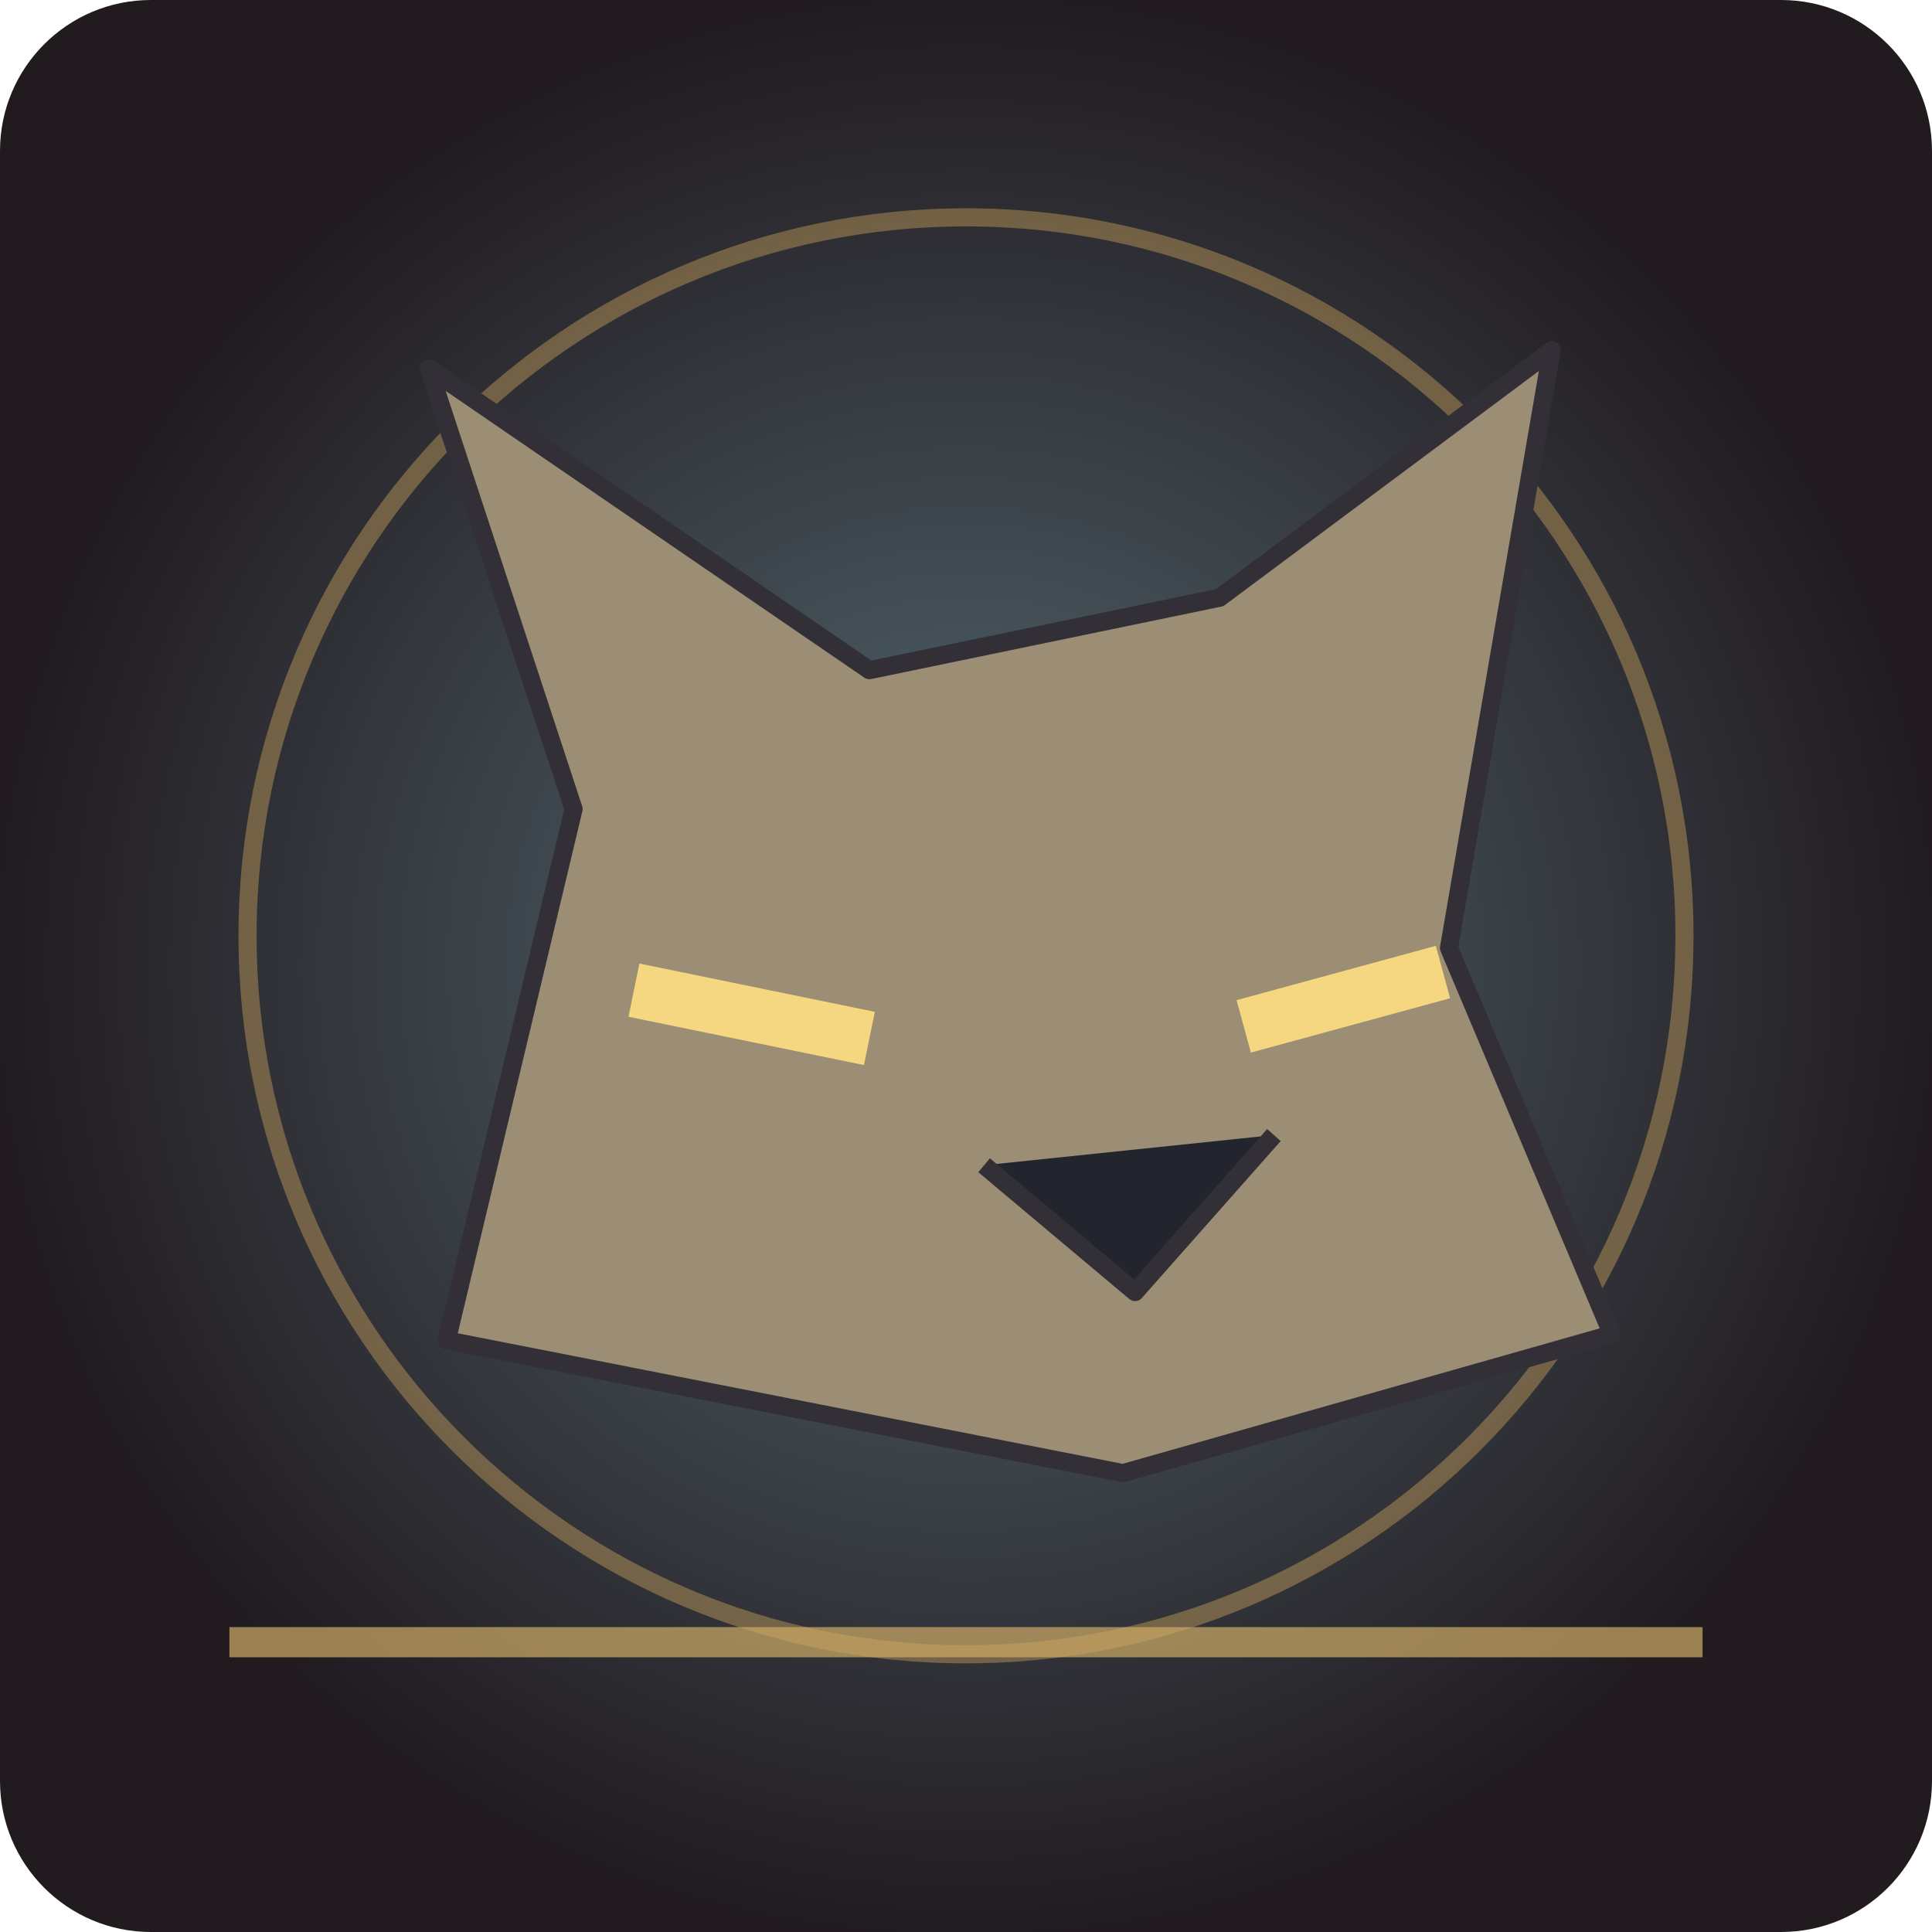
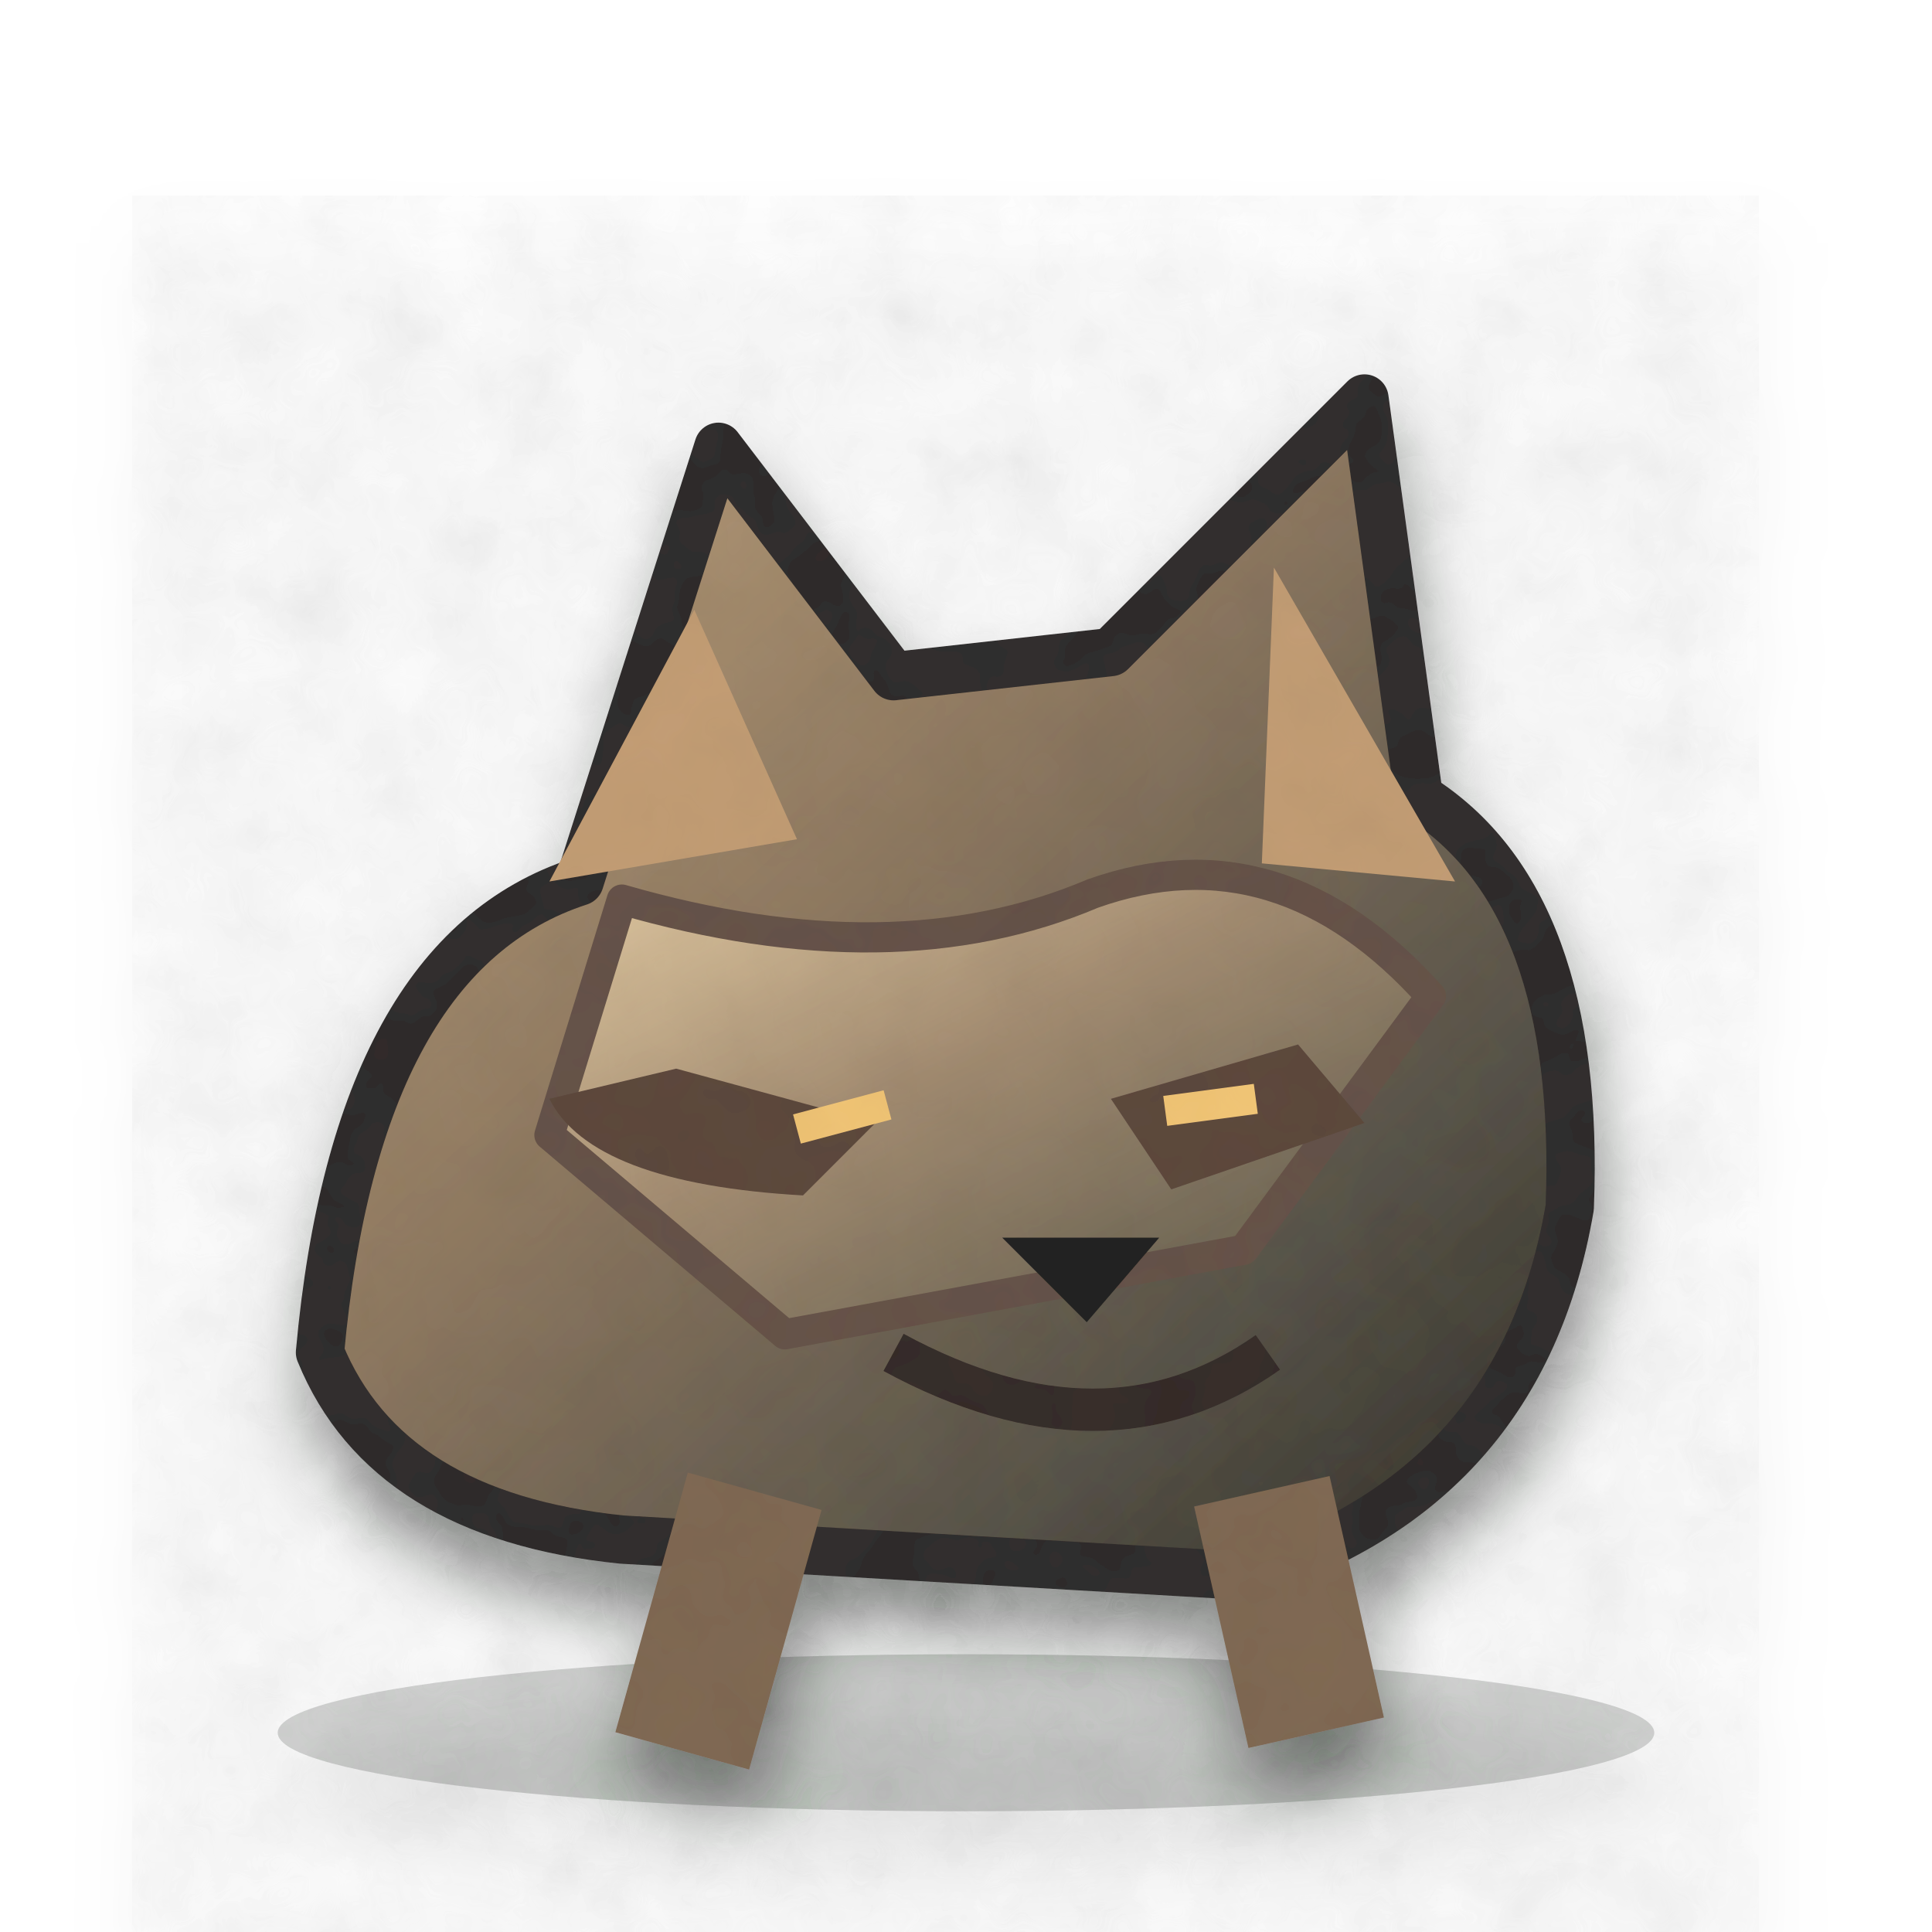
<svg xmlns="http://www.w3.org/2000/svg" viewBox="0 0 320 320" role="img" aria-label="wolf">
  <defs>
-     <radialGradient id="bg">
-       <stop stop-color="#566b73" />
-       <stop offset="1" stop-color="#211b20" />
-     </radialGradient>
+     <linearGradient id="hide" x1="0" y1="0" x2="1" y2="1">
+       <stop stop-color="#c1a47e" />
+       <stop offset=".43" stop-color="#8d7860" />
+       <stop offset=".74" stop-color="#5a554a" />
+       <stop offset="1" stop-color="#302f2a" />
+     </linearGradient>
+     <linearGradient id="cloth" x1="0" y1="0" x2=".75" y2="1">
+       <stop stop-color="#738071" />
+       <stop offset=".45" stop-color="#4f5d53" />
+       <stop offset="1" stop-color="#272e2d" />
+     </linearGradient>
+     <linearGradient id="wood" x1="0" y1="0" x2="1" y2="1">
+       <stop stop-color="#c09b65" />
+       <stop offset=".5" stop-color="#785436" />
+       <stop offset="1" stop-color="#382c25" />
+     </linearGradient>
+     <linearGradient id="iron" x1="0" y1="0" x2="1" y2="1">
+       <stop stop-color="#c6c7b7" />
+       <stop offset=".43" stop-color="#7d877d" />
+       <stop offset="1" stop-color="#343a3a" />
+     </linearGradient>
+     <linearGradient id="bone" x1="0" y1="0" x2="1" y2="1">
+       <stop stop-color="#e3cba3" />
+       <stop offset=".42" stop-color="#a48d72" />
+       <stop offset="1" stop-color="#555447" />
+     </linearGradient>
+     <linearGradient id="feather" x1="0" y1="0" x2="1" y2="1">
+       <stop stop-color="#dec08c" />
+       <stop offset=".45" stop-color="#ac875a" />
+       <stop offset="1" stop-color="#574534" />
+     </linearGradient>
+     <filter id="texture" x="-15%" y="-15%" width="130%" height="130%">
+       <feTurbulence type="fractalNoise" baseFrequency=".085" numOctaves="3" seed="11" result="n" />
+       <feColorMatrix in="n" type="saturate" values="0" result="s" />
+       <feComponentTransfer in="s" result="a">
+         <feFuncA type="linear" slope=".13" />
+       </feComponentTransfer>
+       <feBlend in="SourceGraphic" in2="a" mode="multiply" />
+     </filter>
+     <filter id="shadow" x="-30%" y="-30%" width="160%" height="160%">
+       <feDropShadow dx="1" dy="8" stdDeviation="6" flood-color="#1a1b17" flood-opacity=".6" />
+     </filter>
  </defs>
-   <rect width="320" height="320" rx="25" fill="url(#bg)" />
-   <circle cx="160" cy="155" r="119" fill="none" stroke="#d9ac61" stroke-opacity=".4" stroke-width="3" />
-   <g fill="#9c8d75" stroke="#322f37" stroke-width="3" stroke-linejoin="round">
-     <path d="M74 222L95 134L71 61L144 111L202 99L257 58L240 157L267 221L186 244Z" />
-     <path d="M105 164L144 172M206 170L239 161" stroke="#f6d781" stroke-width="9" />
-     <path d="M163 193L188 214L211 188" fill="#22252d" />
+   <g filter="url(#shadow)">
+     <ellipse cx="160" cy="287" rx="114" ry="13" fill="#141916" opacity=".18" />
+     <g filter="url(#texture)">
+       <g stroke-linejoin="round">
+         <path d="M53 224Q59 158 96 146L119 74L148 112L184 108L226 66L235 132Q262 149 260 200Q252 247 206 261L103 255Q64 251 53 224Z" fill="url(#hide)" stroke="#332e2d" stroke-width="8" />
+         <path d="M115 101L132 139L91 146ZM211 94L209 143L241 146Z" fill="#c39d75" />
+         <path d="M103 149Q148 162 181 148Q212 137 237 165L206 207L130 221L91 188Z" fill="url(#bone)" stroke="#665348" stroke-width="5" />
+         <path d="M112 177L145 186L133 198Q98 196 91 182Z" fill="#5d483e" />
+         <path d="M184 182L215 173L226 186L194 197Z" fill="#5d483e" />
+         <path d="M132 187L147 183" stroke="#f1c576" stroke-width="5" />
+         <path d="M193 184L208 182" stroke="#f1c576" stroke-width="5" />
+         <path d="M166 205L192 205L180 219Z" fill="#242322" />
+         <path d="M148 224Q183 243 210 224" stroke="#372d2a" stroke-width="7" fill="none" />
+         <path d="M125 247L113 290M209 247L218 287" stroke="#806953" stroke-width="23" fill="none" />
+       </g>
+     </g>
  </g>
-   <path d="M38 272H282" stroke="#cfab67" stroke-opacity=".7" stroke-width="5" />
</svg>
